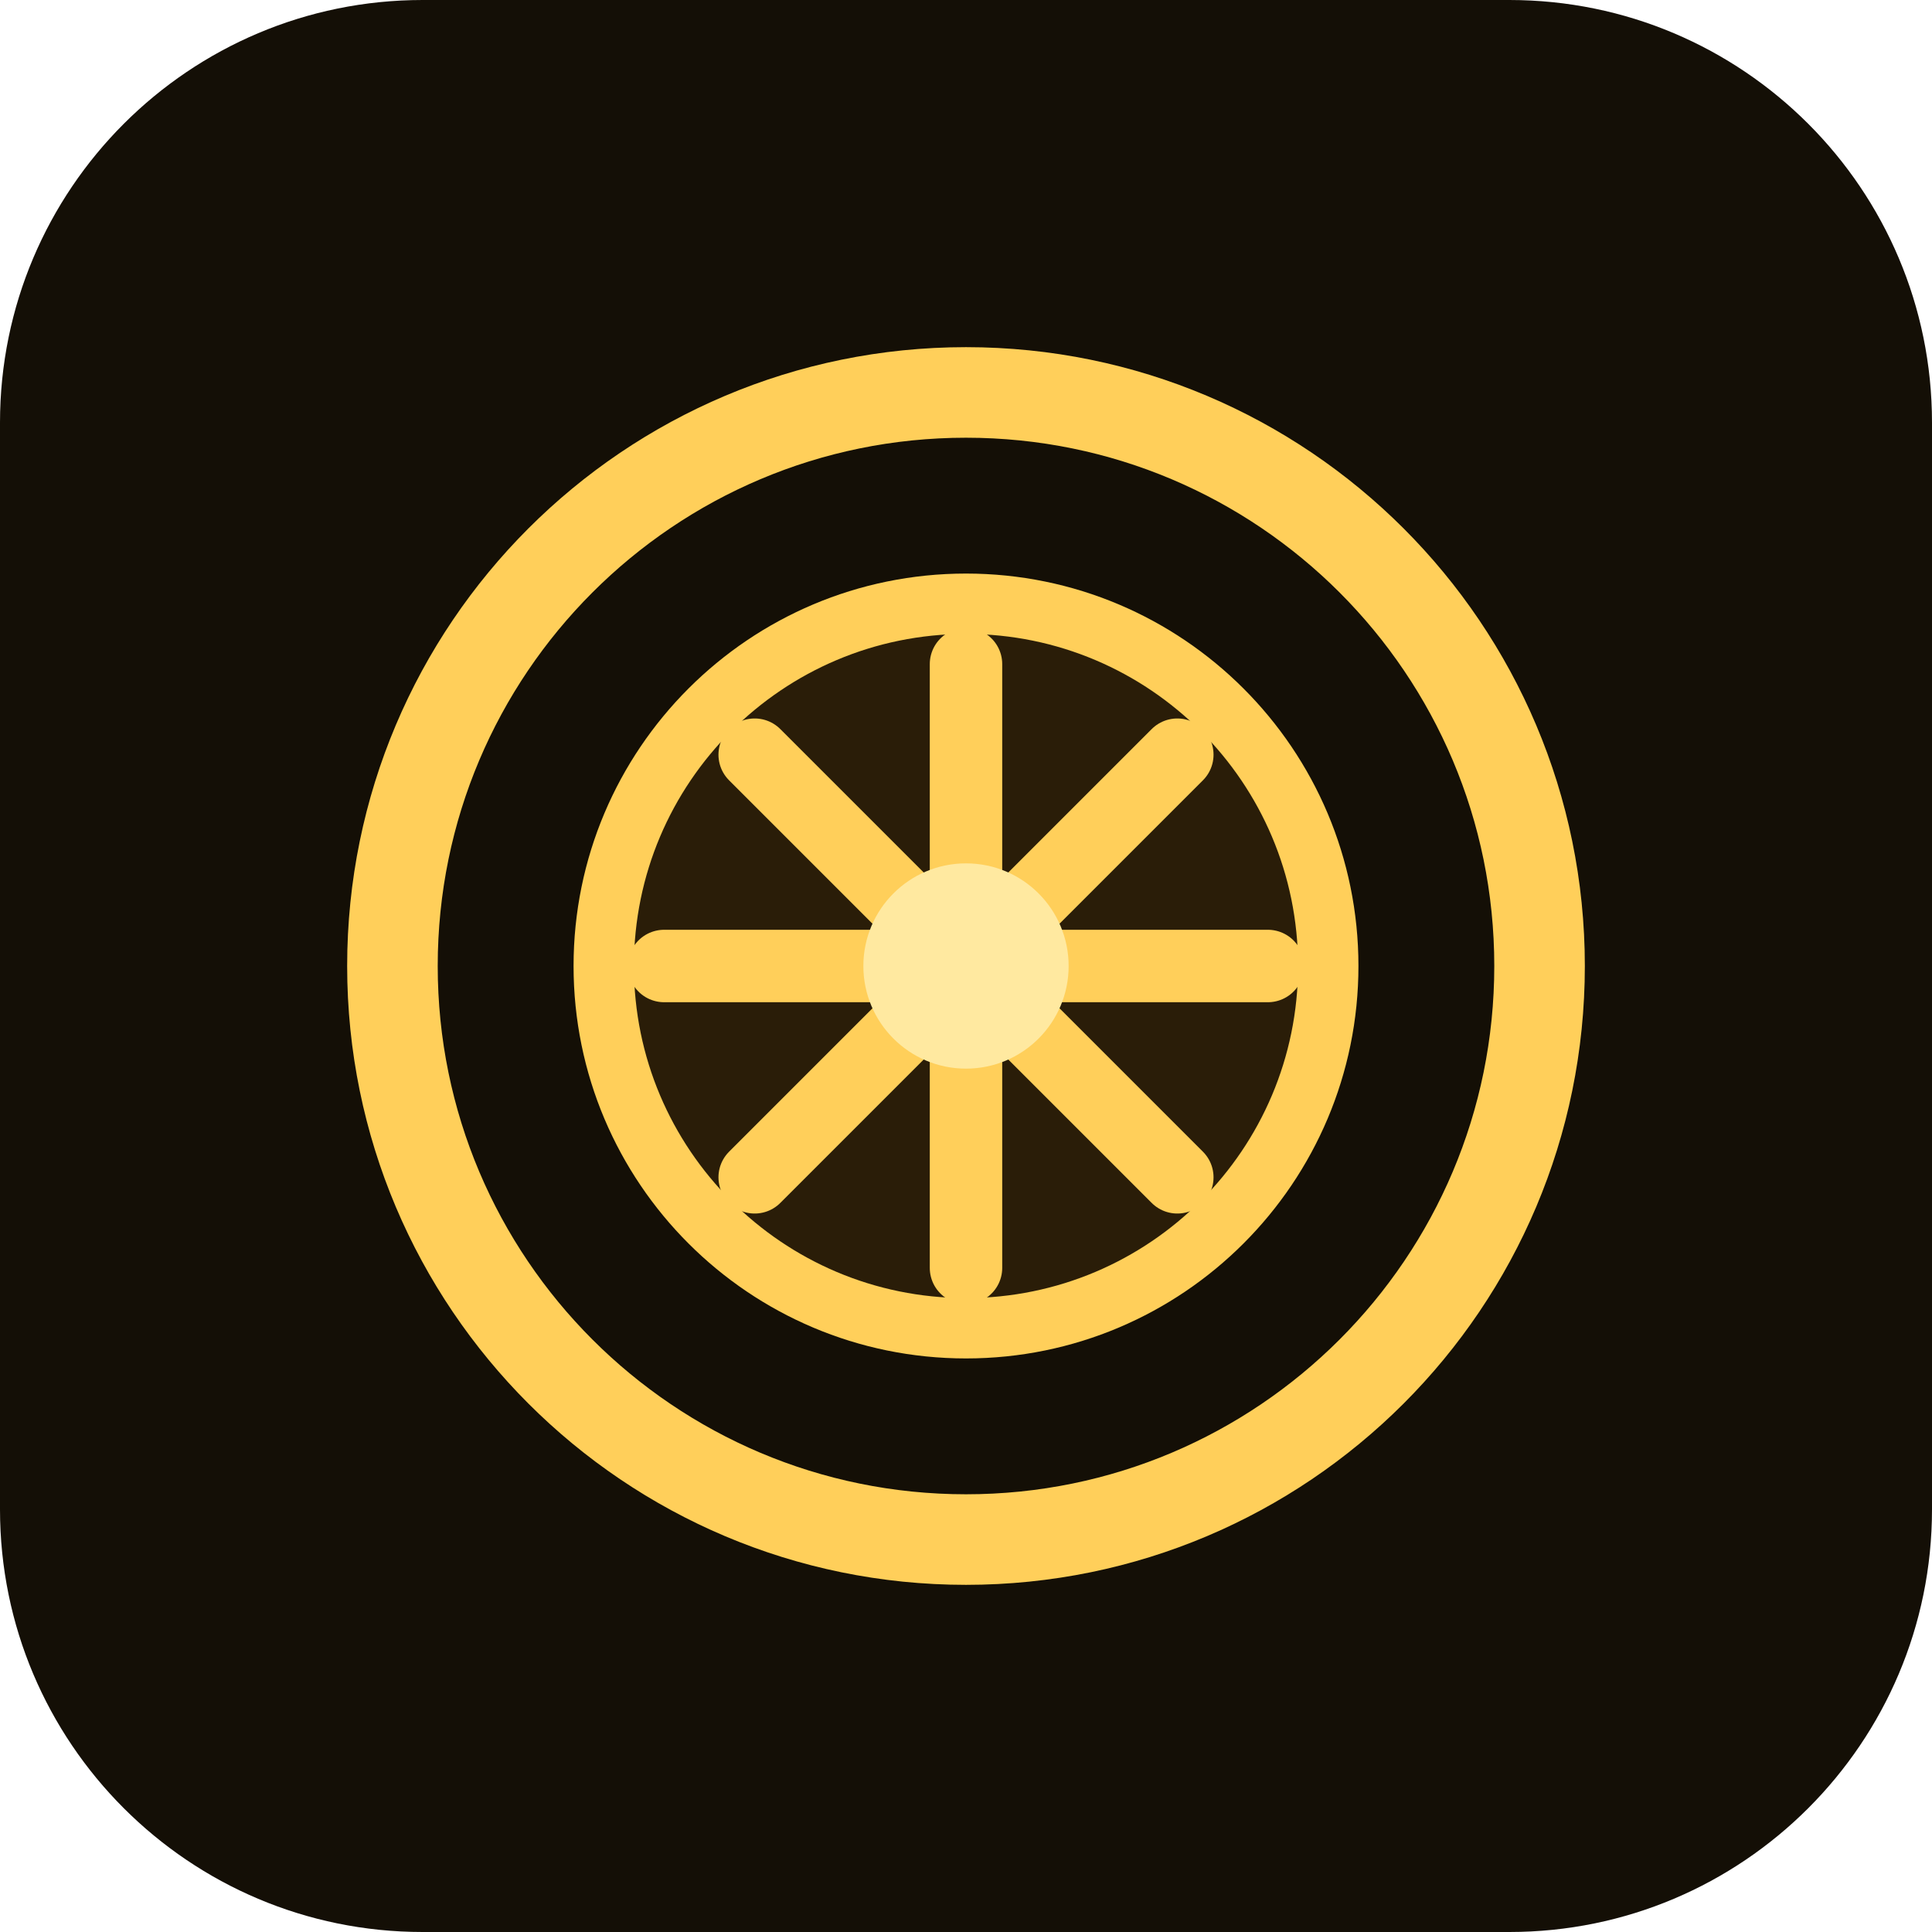
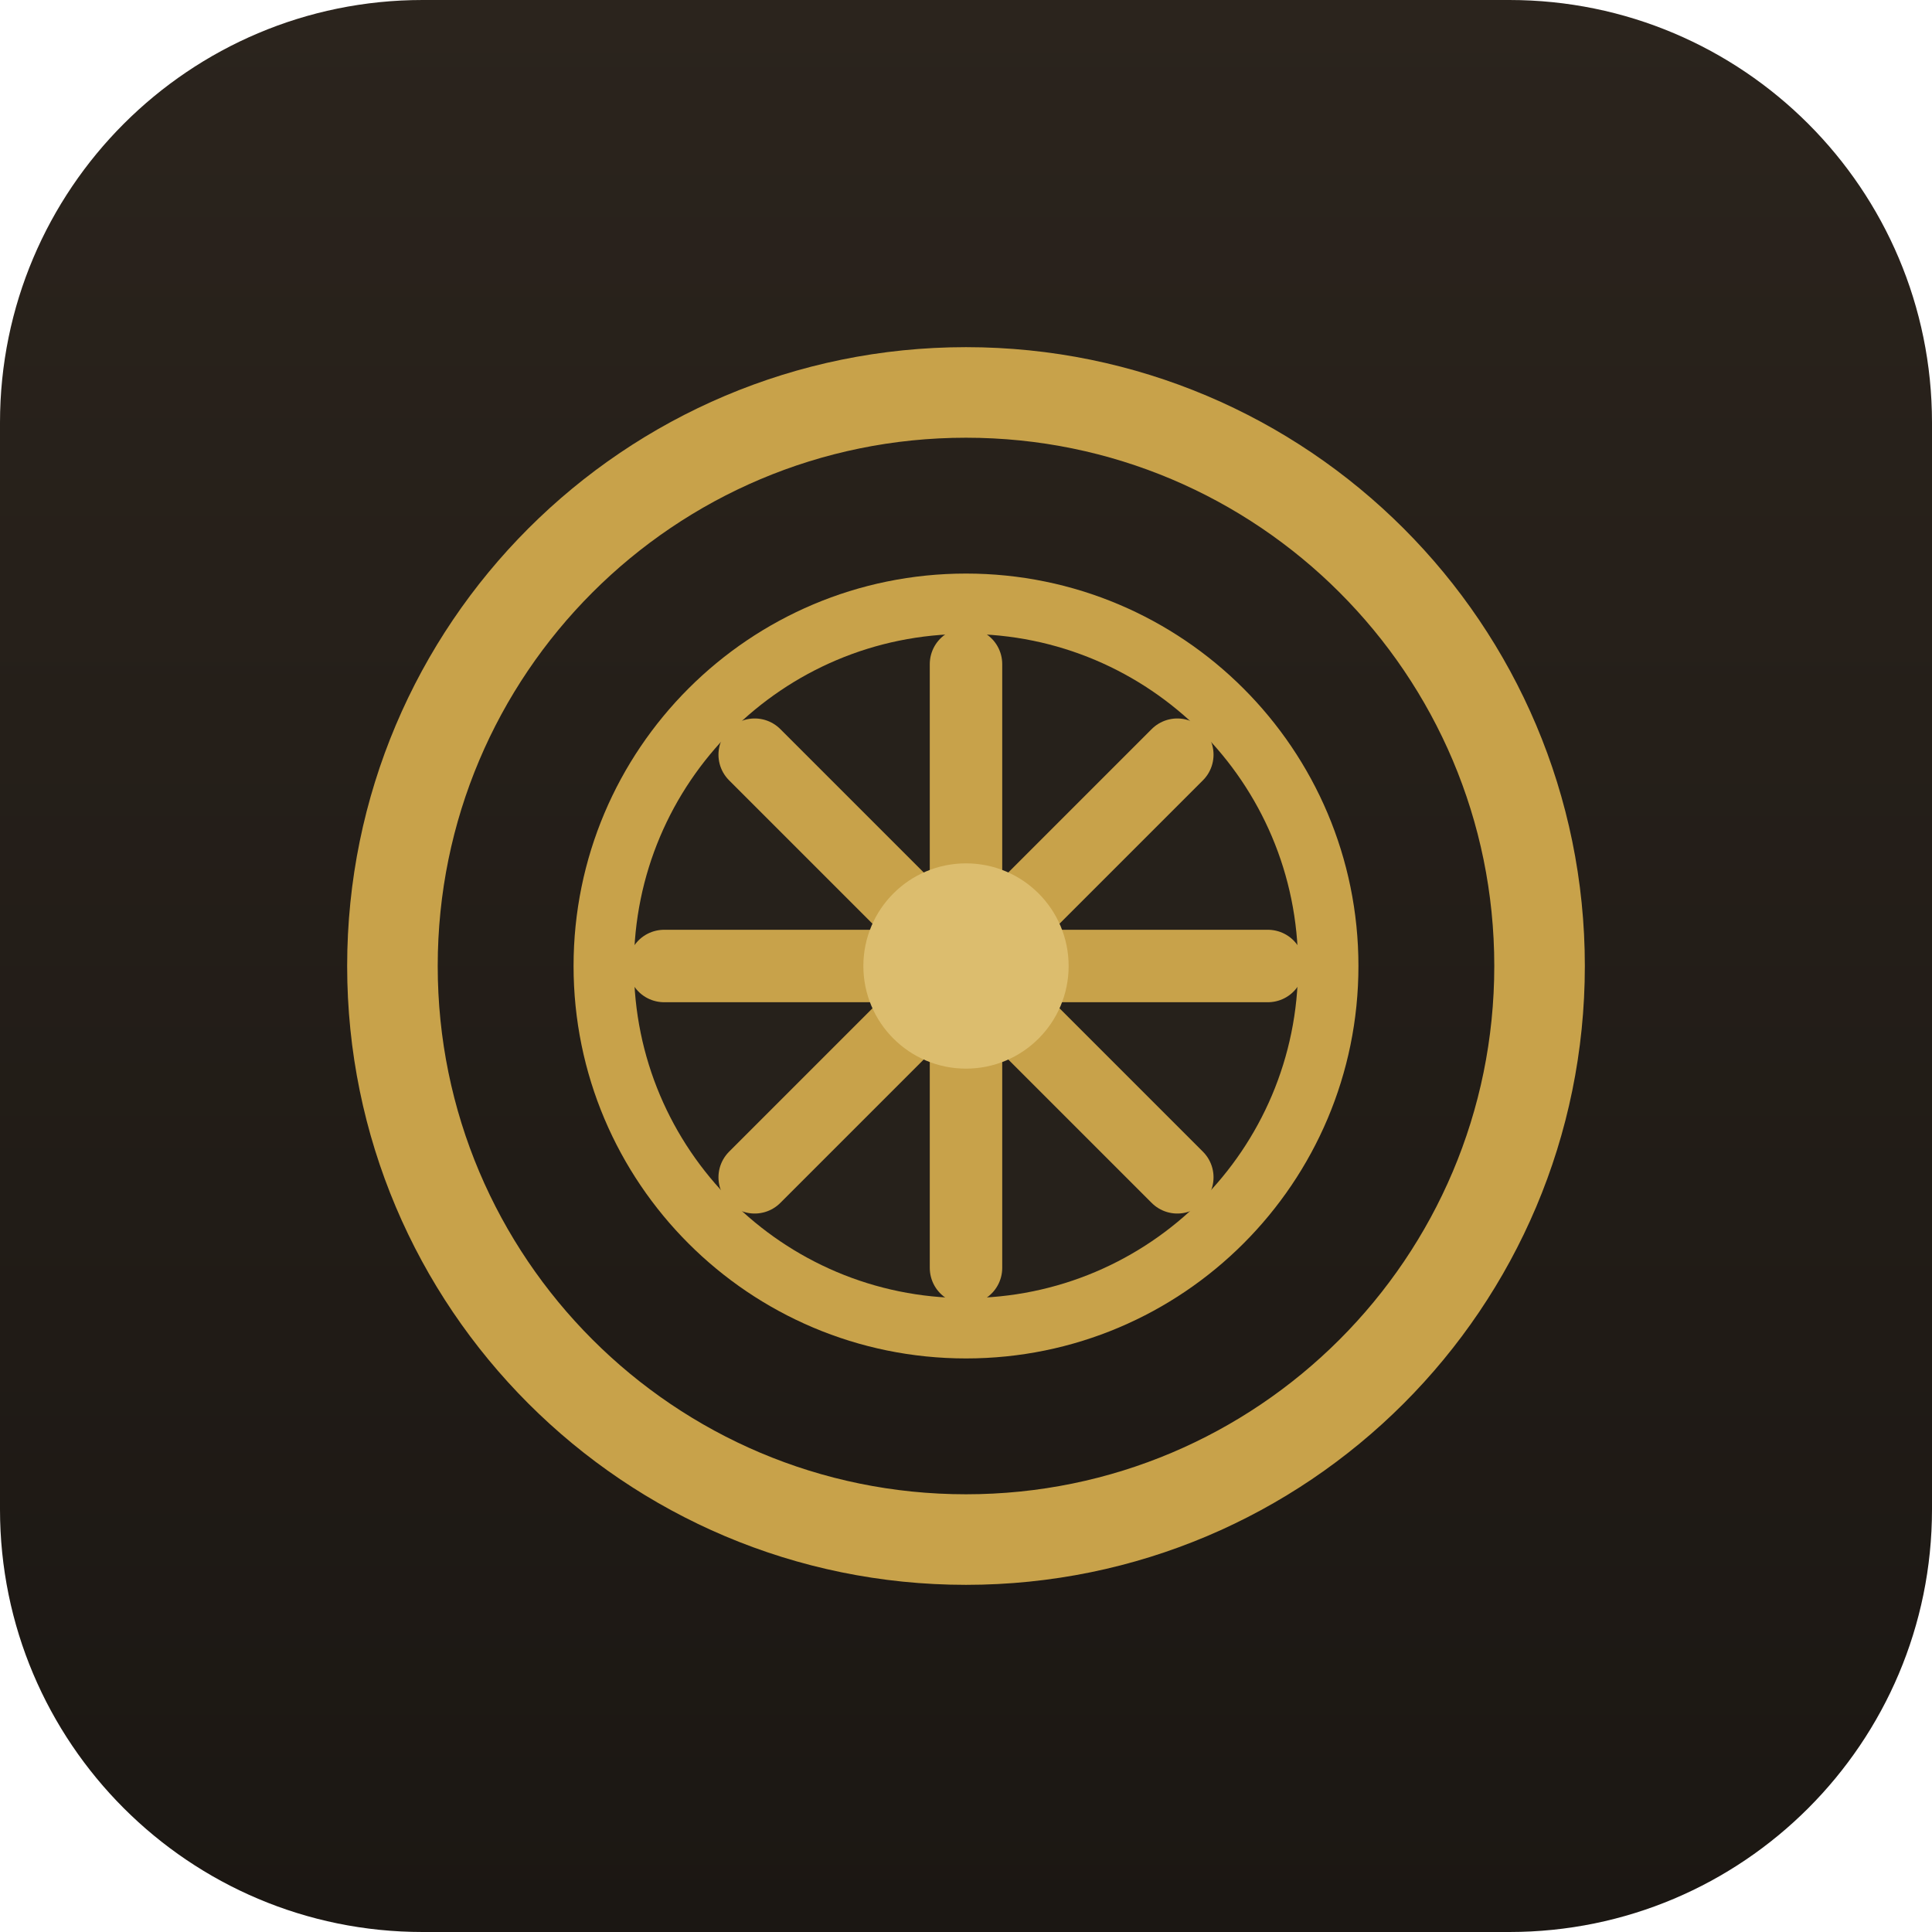
<svg xmlns="http://www.w3.org/2000/svg" viewBox="0 0 64 64">
-   <rect width="64" height="64" rx="14" fill="#140f06" />
-   <circle cx="32" cy="32" r="19" fill="none" stroke="#ffcf5a" stroke-width="3" />
-   <circle cx="32" cy="32" r="12" fill="#2a1d08" stroke="#ffcf5a" stroke-width="2" />
-   <g stroke="#ffcf5a" stroke-width="2.4" stroke-linecap="round">
+   <defs>
+     <linearGradient id="agbg" x1="0" y1="0" x2="0" y2="1">
+       <stop offset="0" stop-color="#2b241d" />
+       <stop offset="1" stop-color="#1b1713" />
+     </linearGradient>
+   </defs>
+   <rect width="64" height="64" rx="14" fill="url(#agbg)" />
+   <circle cx="32" cy="32" r="19" fill="none" stroke="#c8a24a" stroke-width="3" />
+   <circle cx="32" cy="32" r="12" fill="#26211b" stroke="#c8a24a" stroke-width="2" />
+   <g stroke="#c8a24a" stroke-width="2.4" stroke-linecap="round">
    <path d="M32 22v20M22 32h20M25 25l14 14M39 25L25 39" />
  </g>
-   <circle cx="32" cy="32" r="3.4" fill="#ffe9a0" />
+   <circle cx="32" cy="32" r="3.4" fill="#dcbd6e" />
</svg>
